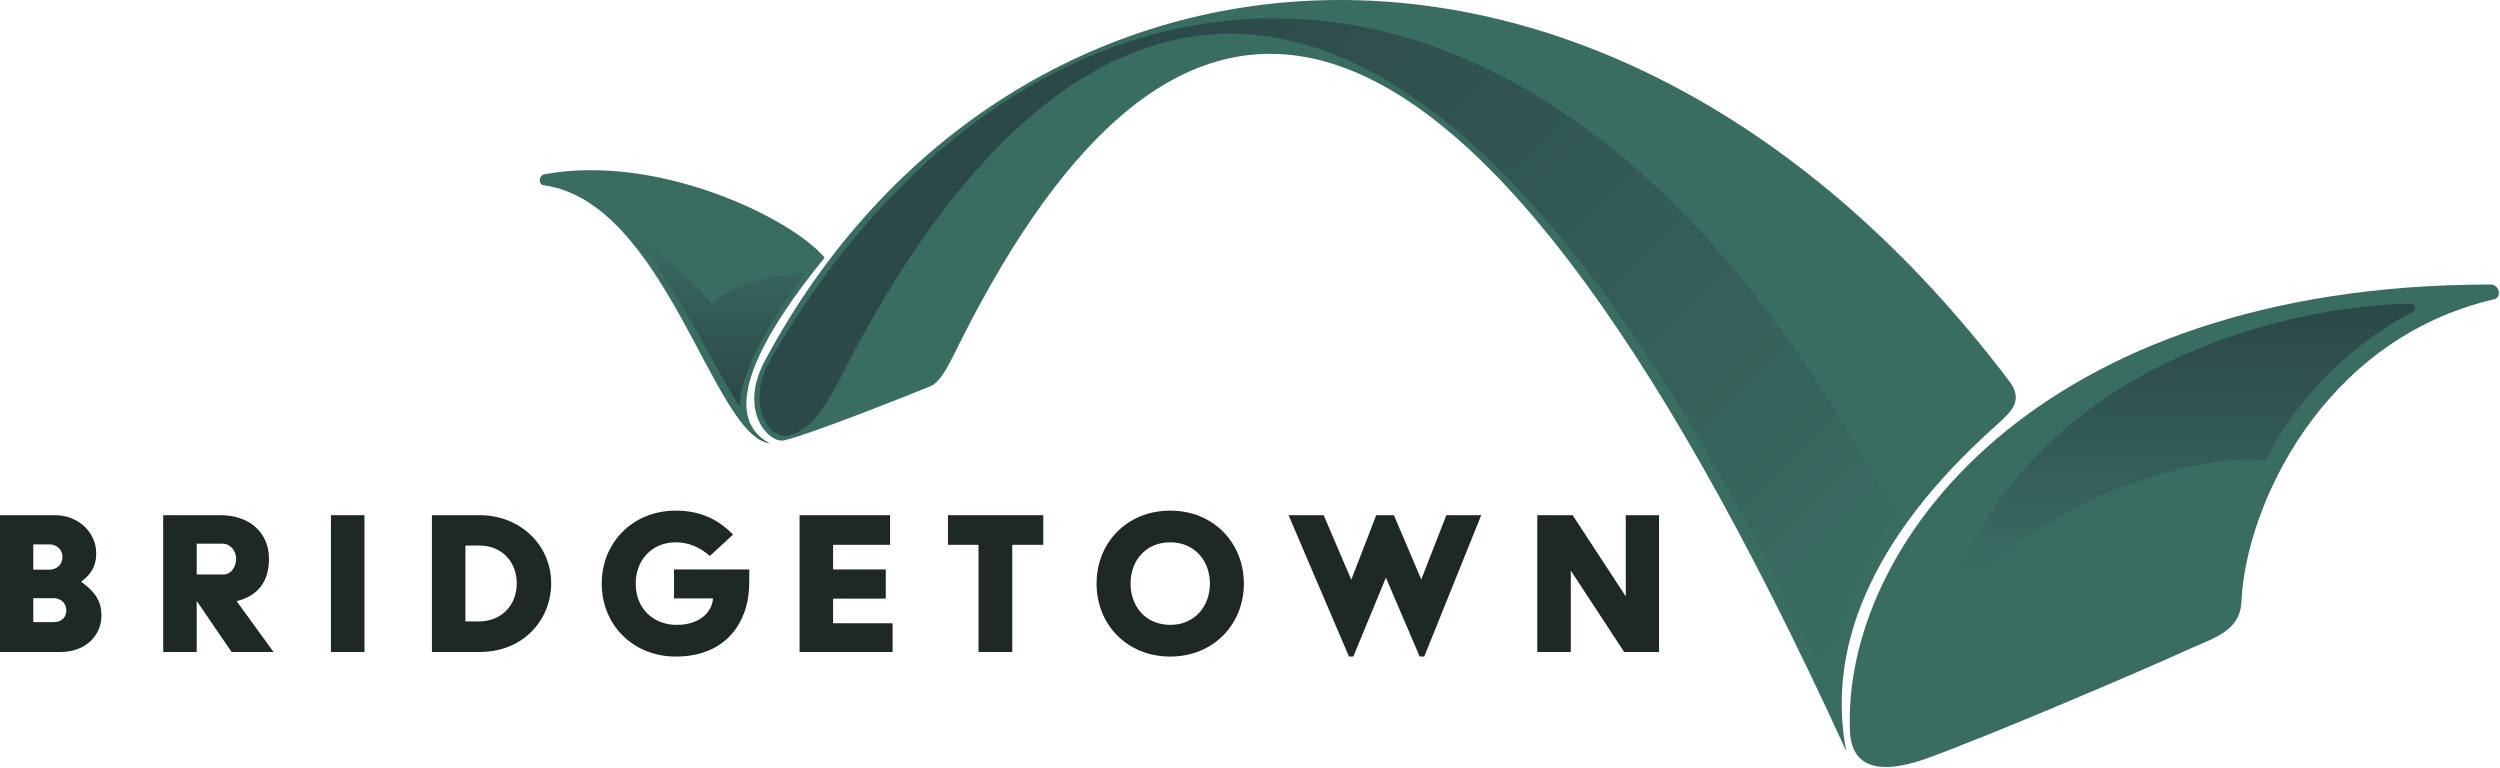
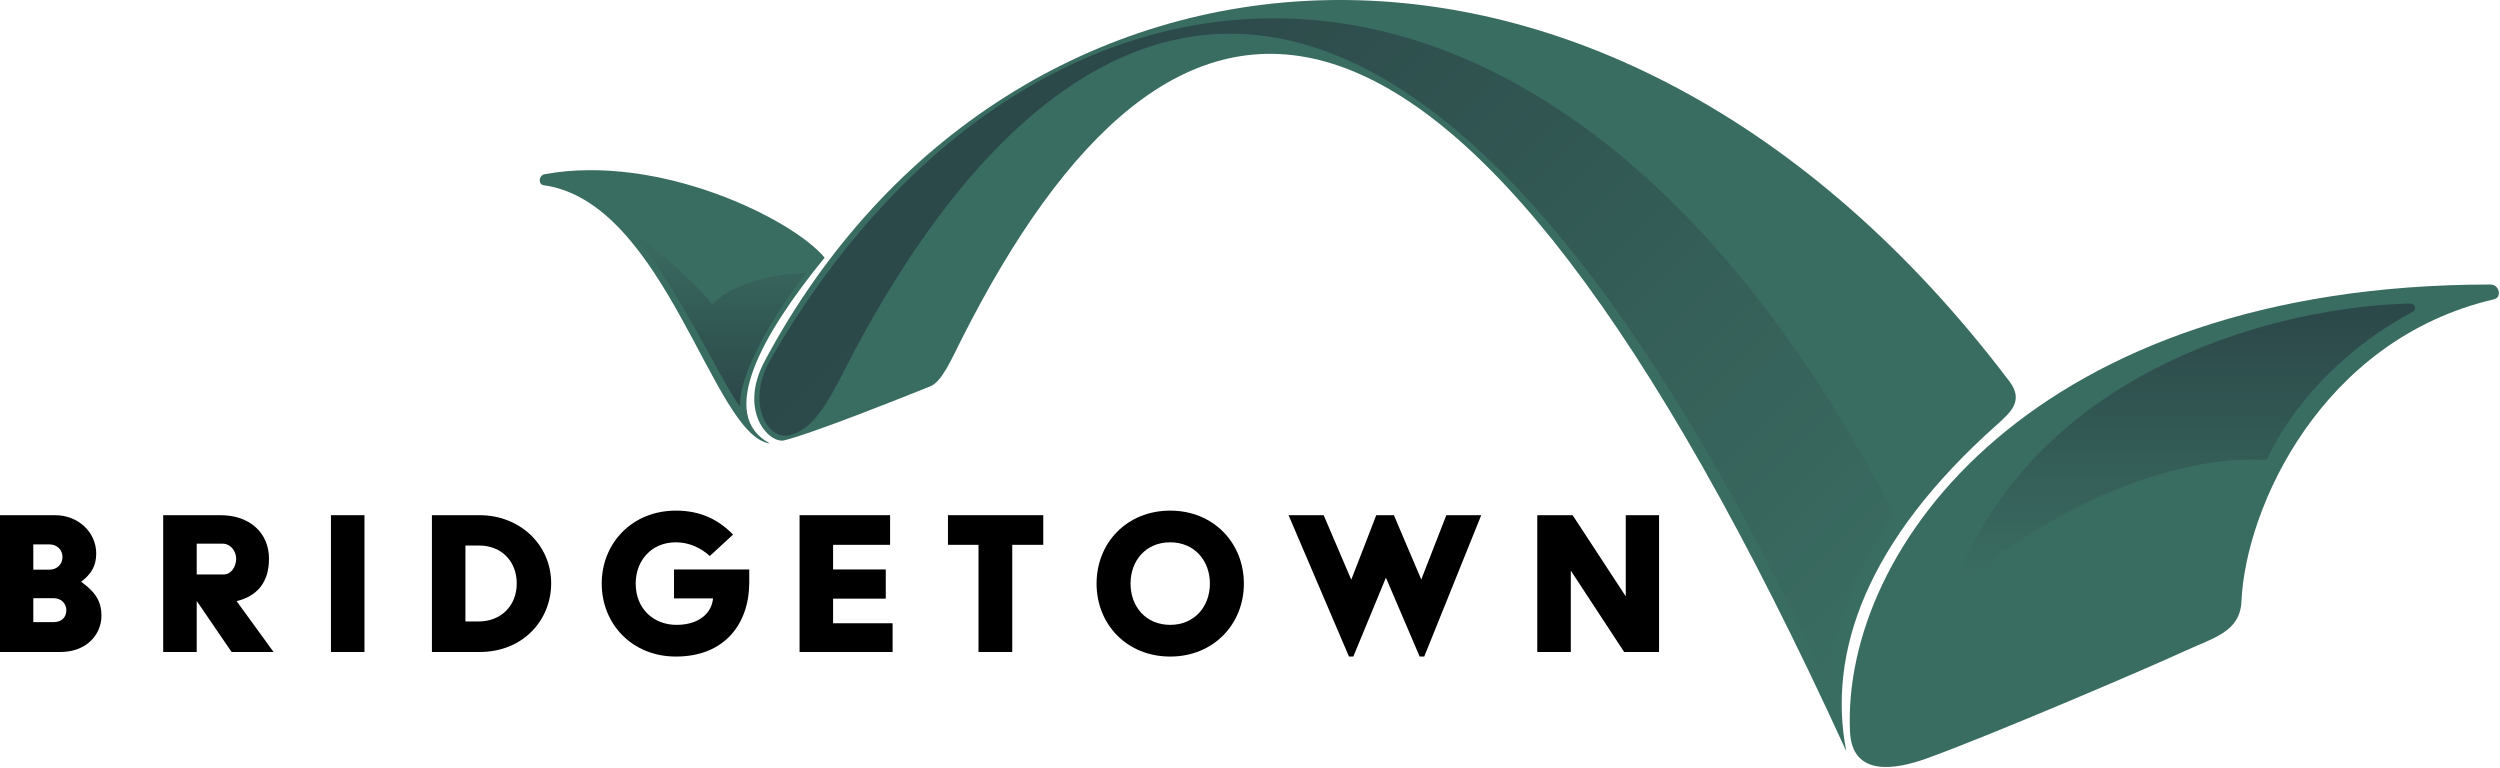
<svg xmlns="http://www.w3.org/2000/svg" width="100%" height="100%" viewBox="0 0 1863 572" version="1.1" style="fill-rule:evenodd;clip-rule:evenodd;stroke-linejoin:round;stroke-miterlimit:2;">
  <g transform="matrix(1,0,0,1,-1520.67,-710.833)">
    <g transform="matrix(4.16667,0,0,4.16667,0,0)">
      <g transform="matrix(1,0,0,1,374.543,268.081)">
-         <path d="M0,13.784C1.387,13.784 2.283,12.968 2.283,11.664C2.283,10.48 1.387,9.502 0,9.502L-3.629,9.502L-3.629,13.784L0,13.784ZM-0.775,4.404C0.611,4.404 1.591,3.466 1.591,2.12C1.591,0.856 0.611,-0.122 -0.775,-0.122L-3.629,-0.122L-3.629,4.404L-0.775,4.404ZM-9.583,-5.342L0.286,-5.342C4.363,-5.342 7.626,-2.324 7.626,1.508C7.626,3.792 6.687,5.22 4.975,6.524L4.975,6.606C7.504,8.4 8.563,10.114 8.563,12.642C8.563,16.026 5.873,19.126 1.224,19.126L-9.583,19.126L-9.583,-5.342Z" style="fill:rgb(30,40,38);fill-rule:nonzero;" />
+         <path class="letter" d="M0,13.784C1.387,13.784 2.283,12.968 2.283,11.664C2.283,10.48 1.387,9.502 0,9.502L-3.629,9.502L-3.629,13.784L0,13.784ZM-0.775,4.404C0.611,4.404 1.591,3.466 1.591,2.12C1.591,0.856 0.611,-0.122 -0.775,-0.122L-3.629,-0.122L-3.629,4.404L-0.775,4.404ZM-9.583,-5.342L0.286,-5.342C4.363,-5.342 7.626,-2.324 7.626,1.508C7.626,3.792 6.687,5.22 4.975,6.524L4.975,6.606C7.504,8.4 8.563,10.114 8.563,12.642C8.563,16.026 5.873,19.126 1.224,19.126L-9.583,19.126L-9.583,-5.342Z" style="fill-rule:nonzero;" />
      </g>
    </g>
    <g transform="matrix(4.16667,0,0,4.16667,0,0)">
      <g transform="matrix(1,0,0,1,404.955,276.605)">
-         <path d="M0,-3.264C1.345,-3.264 2.242,-4.65 2.242,-6.078C2.242,-7.504 1.182,-8.77 -0.165,-8.77L-4.813,-8.77L-4.813,-3.264L0,-3.264ZM-10.808,-13.866L-0.571,-13.866C4.688,-13.866 8.114,-10.686 8.114,-6.078C8.114,-1.796 5.954,0.61 2.323,1.508L8.931,10.602L1.427,10.602L-4.813,1.468L-4.813,10.602L-10.808,10.602L-10.808,-13.866Z" style="fill:rgb(30,40,38);fill-rule:nonzero;" />
+         <path class="letter" d="M0,-3.264C1.345,-3.264 2.242,-4.65 2.242,-6.078C2.242,-7.504 1.182,-8.77 -0.165,-8.77L-4.813,-8.77L-4.813,-3.264L0,-3.264ZM-10.808,-13.866L-0.571,-13.866C4.688,-13.866 8.114,-10.686 8.114,-6.078C8.114,-1.796 5.954,0.61 2.323,1.508L8.931,10.602L1.427,10.602L-4.813,1.468L-4.813,10.602L-10.808,10.602L-10.808,-13.866Z" style="fill-rule:nonzero;" />
      </g>
    </g>
    <g transform="matrix(4.16667,0,0,4.16667,0,0)">
      <g transform="matrix(1,0,0,1,0,76.979)">
-         <rect x="424.149" y="185.76" width="5.995" height="24.468" style="fill:rgb(30,40,38);" />
+         <rect class="letter" x="424.149" y="185.76" width="5.995" height="24.468" style="" />
      </g>
    </g>
    <g transform="matrix(4.16667,0,0,4.16667,0,0)">
      <g transform="matrix(1,0,0,1,450.609,268.203)">
-         <path d="M0,13.54C3.834,13.54 6.77,10.848 6.77,6.728C6.77,2.936 4.201,-0.04 0,-0.04L-2.406,-0.04L-2.406,13.54L0,13.54ZM-8.401,-5.464L0.123,-5.464C7.341,-5.464 12.928,-0.164 12.928,6.728C12.928,13.254 7.953,19.004 0.123,19.004L-8.401,19.004L-8.401,-5.464Z" style="fill:rgb(30,40,38);fill-rule:nonzero;" />
+         <path class="letter" d="M0,13.54C3.834,13.54 6.77,10.848 6.77,6.728C6.77,2.936 4.201,-0.04 0,-0.04L-2.406,-0.04L-2.406,13.54L0,13.54ZM-8.401,-5.464L0.123,-5.464C7.341,-5.464 12.928,-0.164 12.928,6.728C12.928,13.254 7.953,19.004 0.123,19.004L-8.401,19.004L-8.401,-5.464Z" style="fill-rule:nonzero;" />
      </g>
    </g>
    <g transform="matrix(4.16667,0,0,4.16667,0,0)">
      <g transform="matrix(1,0,0,1,485.832,288.024)">
-         <path d="M0,-26.101C4.527,-26.101 7.667,-24.429 10.236,-21.819L6.076,-17.985C4.404,-19.495 2.325,-20.433 0,-20.433C-4.364,-20.433 -7.177,-17.171 -7.177,-13.051C-7.177,-8.525 -3.956,-5.668 0.122,-5.668C4.404,-5.668 6.484,-8.035 6.646,-10.401L-0.326,-10.401L-0.326,-15.579L13.132,-15.579L13.132,-13.255C13.132,-6.037 8.89,0 0,0C-7.748,0 -13.254,-5.75 -13.254,-13.051C-13.254,-20.351 -7.748,-26.101 0,-26.101" style="fill:rgb(30,40,38);fill-rule:nonzero;" />
+         <path class="letter" d="M0,-26.101C4.527,-26.101 7.667,-24.429 10.236,-21.819L6.076,-17.985C4.404,-19.495 2.325,-20.433 0,-20.433C-4.364,-20.433 -7.177,-17.171 -7.177,-13.051C-7.177,-8.525 -3.956,-5.668 0.122,-5.668C4.404,-5.668 6.484,-8.035 6.646,-10.401L-0.326,-10.401L-0.326,-15.579L13.132,-15.579L13.132,-13.255C13.132,-6.037 8.89,0 0,0C-7.748,0 -13.254,-5.75 -13.254,-13.051C-13.254,-20.351 -7.748,-26.101 0,-26.101" style="fill-rule:nonzero;" />
      </g>
    </g>
    <g transform="matrix(4.16667,0,0,4.16667,0,0)">
      <g transform="matrix(1,0,0,1,507.961,287.207)">
-         <path d="M0,-24.468L16.191,-24.468L16.191,-19.168L5.995,-19.168L5.995,-14.762L15.417,-14.762L15.417,-9.542L5.995,-9.542L5.995,-5.138L16.64,-5.138L16.64,0L0,0L0,-24.468Z" style="fill:rgb(30,40,38);fill-rule:nonzero;" />
+         <path class="letter" d="M0,-24.468L16.191,-24.468L16.191,-19.168L5.995,-19.168L5.995,-14.762L15.417,-14.762L15.417,-9.542L5.995,-9.542L5.995,-5.138L16.64,-5.138L16.64,0L0,0L0,-24.468Z" style="fill-rule:nonzero;" />
      </g>
    </g>
    <g transform="matrix(4.16667,0,0,4.16667,0,0)">
      <g transform="matrix(1,0,0,1,539.963,281.907)">
-         <path d="M0,-13.868L-5.464,-13.868L-5.464,-19.168L11.583,-19.168L11.583,-13.868L6.036,-13.868L6.036,5.3L0,5.3L0,-13.868Z" style="fill:rgb(30,40,38);fill-rule:nonzero;" />
+         <path class="letter" d="M0,-13.868L-5.464,-13.868L-5.464,-19.168L11.583,-19.168L11.583,-13.868L6.036,-13.868L6.036,5.3L0,5.3L0,-13.868Z" style="fill-rule:nonzero;" />
      </g>
    </g>
    <g transform="matrix(4.16667,0,0,4.16667,0,0)">
      <g transform="matrix(1,0,0,1,574.253,267.591)">
-         <path d="M0,14.765C4.322,14.765 7.095,11.5 7.095,7.383C7.095,3.263 4.322,0 0,0C-4.364,0 -7.096,3.263 -7.096,7.383C-7.096,11.5 -4.364,14.765 0,14.765M0,-5.668C7.707,-5.668 13.172,0.082 13.172,7.383C13.172,14.683 7.707,20.433 0,20.433C-7.749,20.433 -13.173,14.683 -13.173,7.383C-13.173,0.082 -7.749,-5.668 0,-5.668" style="fill:rgb(30,40,38);fill-rule:nonzero;" />
+         <path class="letter" d="M0,14.765C4.322,14.765 7.095,11.5 7.095,7.383C7.095,3.263 4.322,0 0,0C-4.364,0 -7.096,3.263 -7.096,7.383C-7.096,11.5 -4.364,14.765 0,14.765M0,-5.668C7.707,-5.668 13.172,0.082 13.172,7.383C13.172,14.683 7.707,20.433 0,20.433C-7.749,20.433 -13.173,14.683 -13.173,7.383C-13.173,0.082 -7.749,-5.668 0,-5.668" style="fill-rule:nonzero;" />
      </g>
    </g>
    <g transform="matrix(4.16667,0,0,4.16667,0,0)">
      <g transform="matrix(1,0,0,1,595.415,288.023)">
-         <path d="M0,-25.284L6.28,-25.284L11.216,-13.744L14.192,-21.41L15.683,-25.284L18.842,-25.284L20.489,-21.412L23.735,-13.784L28.221,-25.284L34.461,-25.284L24.266,0L23.449,0L17.413,-14.11L11.583,0L10.808,0L0,-25.284Z" style="fill:rgb(30,40,38);fill-rule:nonzero;" />
+         <path class="letter" d="M0,-25.284L6.28,-25.284L11.216,-13.744L14.192,-21.41L15.683,-25.284L18.842,-25.284L20.489,-21.412L23.735,-13.784L28.221,-25.284L34.461,-25.284L24.266,0L23.449,0L17.413,-14.11L11.583,0L10.808,0L0,-25.284Z" style="fill-rule:nonzero;" />
      </g>
    </g>
    <g transform="matrix(4.16667,0,0,4.16667,0,0)">
      <g transform="matrix(1,0,0,1,639.899,287.207)">
-         <path d="M0,-24.468L6.322,-24.468L15.825,-9.95L15.825,-24.468L21.779,-24.468L21.779,0L15.539,0L5.995,-14.558L5.995,0L0,0L0,-24.468Z" style="fill:rgb(30,40,38);fill-rule:nonzero;" />
+         <path class="letter" d="M0,-24.468L6.322,-24.468L15.825,-9.95L15.825,-24.468L21.779,-24.468L21.779,0L15.539,0L5.995,-14.558L5.995,0L0,0L0,-24.468Z" style="fill-rule:nonzero;" />
      </g>
    </g>
    <g transform="matrix(4.16667,0,0,4.16667,0,0)">
      <g transform="matrix(1,0,0,1,724.324,209.37)">
        <path d="M0,29.41C-72.335,-66.167 -179.131,-55.549 -222.588,25.781C-227.373,34.738 -221.818,40.631 -219.109,39.985C-214.298,38.838 -197.926,32.314 -192.966,30.318C-190.894,29.485 -189.207,25.502 -187.375,21.877C-150.071,-51.956 -100.392,-60.124 -29.16,95.577C-32.607,77.837 -25.455,57.889 -2.274,37.237C0.394,34.86 2.589,32.831 0,29.41" style="fill:rgb(58,109,98);fill-rule:nonzero;" />
      </g>
    </g>
    <g transform="matrix(4.16667,0,0,4.16667,0,0)">
      <g transform="matrix(0.249711,-0.96832,-0.96832,-0.249711,486.176,197.302)">
        <path d="M-12.21,-30.272C-28.365,-22.83 -44.336,-18.635 -46.819,-29.09C-48.223,-18.969 -9.68,-0.335 -12.21,21.62C-12.329,22.654 -10.713,22.914 -10.274,21.97C-1.487,3.05 -6.95,-23.042 -12.21,-30.272" style="fill:rgb(58,109,98);fill-rule:nonzero;" />
      </g>
    </g>
    <g transform="matrix(4.16667,0,0,4.16667,0,0)">
      <g transform="matrix(1,0,0,1,810.402,309.68)">
        <path d="M0,-88.196C1.54,-88.196 2.104,-85.899 0.603,-85.55C-30.253,-78.37 -43.813,-48.307 -44.559,-31.561C-44.807,-26.006 -49.573,-25.025 -55.084,-22.473C-61.232,-19.625 -90.024,-7.312 -100.946,-3.404C-106.293,-1.49 -114.206,0.003 -114.576,-8.251C-116.052,-41.137 -81.521,-88.199 0,-88.196" style="fill:rgb(58,109,98);fill-rule:nonzero;" />
      </g>
    </g>
    <g transform="matrix(4.16667,0,0,4.16667,0,0)">
      <g transform="matrix(-126.776,-126.776,-126.776,126.776,684.306,302.422)">
        <path d="M0.982,0.451C0.969,0.497 0.927,0.51 0.915,0.489C0.908,0.475 0.904,0.461 0.922,0.407C1.064,-0.03 0.945,-0.409 -0,-0.064C0.038,-0.102 0.068,-0.161 0.081,-0.234C0.45,-0.351 0.717,-0.297 0.868,-0.146C1.006,-0.008 1.047,0.21 0.982,0.451Z" style="fill:url(#_Linear1);fill-rule:nonzero;" />
      </g>
    </g>
    <g transform="matrix(4.16667,0,0,4.16667,0,0)">
      <g transform="matrix(0,-49.0052,-49.0052,0,756.207,273.884)">
        <path d="M1,-0.813C0.989,-0.345 0.777,0.495 0.044,0.821C0.016,0.833 -0.014,0.798 0.007,0.775C0.271,0.479 0.447,0.027 0.429,-0.27C0.429,-0.28 0.427,-0.288 0.436,-0.292C0.61,-0.373 0.828,-0.554 0.969,-0.821C0.977,-0.837 1,-0.831 1,-0.814L1,-0.813Z" style="fill:url(#_Linear2);fill-rule:nonzero;" />
      </g>
    </g>
    <g transform="matrix(4.16667,0,0,4.16667,0,0)">
      <g transform="matrix(30.5248,-8.50108,-8.50108,-30.5248,478.044,231.713)">
        <path d="M0.489,-0.516C0.521,-0.344 0.815,-0.062 1.05,0.111C0.884,0.153 0.635,0.169 0.489,0.081C0.474,0.152 0.308,0.424 0.152,0.616C0.317,0.306 0.438,-0.424 0.489,-0.516Z" style="fill:url(#_Linear3);fill-rule:nonzero;" />
      </g>
    </g>
  </g>
  <defs>
    <linearGradient id="_Linear1" x1="0" y1="0" x2="1" y2="0" gradientUnits="userSpaceOnUse" gradientTransform="matrix(1,0,0,-1,0,0.100447)">
      <stop offset="0" style="stop-color:rgb(58,109,98);stop-opacity:1" />
      <stop offset="0.95" style="stop-color:rgb(44,73,73);stop-opacity:1" />
      <stop offset="1" style="stop-color:rgb(44,73,73);stop-opacity:1" />
    </linearGradient>
    <linearGradient id="_Linear2" x1="0" y1="0" x2="1" y2="0" gradientUnits="userSpaceOnUse" gradientTransform="matrix(1,0,0,-1,0,-0.00347458)">
      <stop offset="0" style="stop-color:rgb(58,109,98);stop-opacity:1" />
      <stop offset="0.95" style="stop-color:rgb(44,73,73);stop-opacity:1" />
      <stop offset="1" style="stop-color:rgb(44,73,73);stop-opacity:1" />
    </linearGradient>
    <linearGradient id="_Linear3" x1="0" y1="0" x2="1" y2="0" gradientUnits="userSpaceOnUse" gradientTransform="matrix(-0.268287,-0.963339,-0.963339,0.268287,0.634136,0.481664)">
      <stop offset="0" style="stop-color:rgb(58,109,98);stop-opacity:1" />
      <stop offset="0.95" style="stop-color:rgb(44,73,73);stop-opacity:1" />
      <stop offset="1" style="stop-color:rgb(44,73,73);stop-opacity:1" />
    </linearGradient>
  </defs>
</svg>
